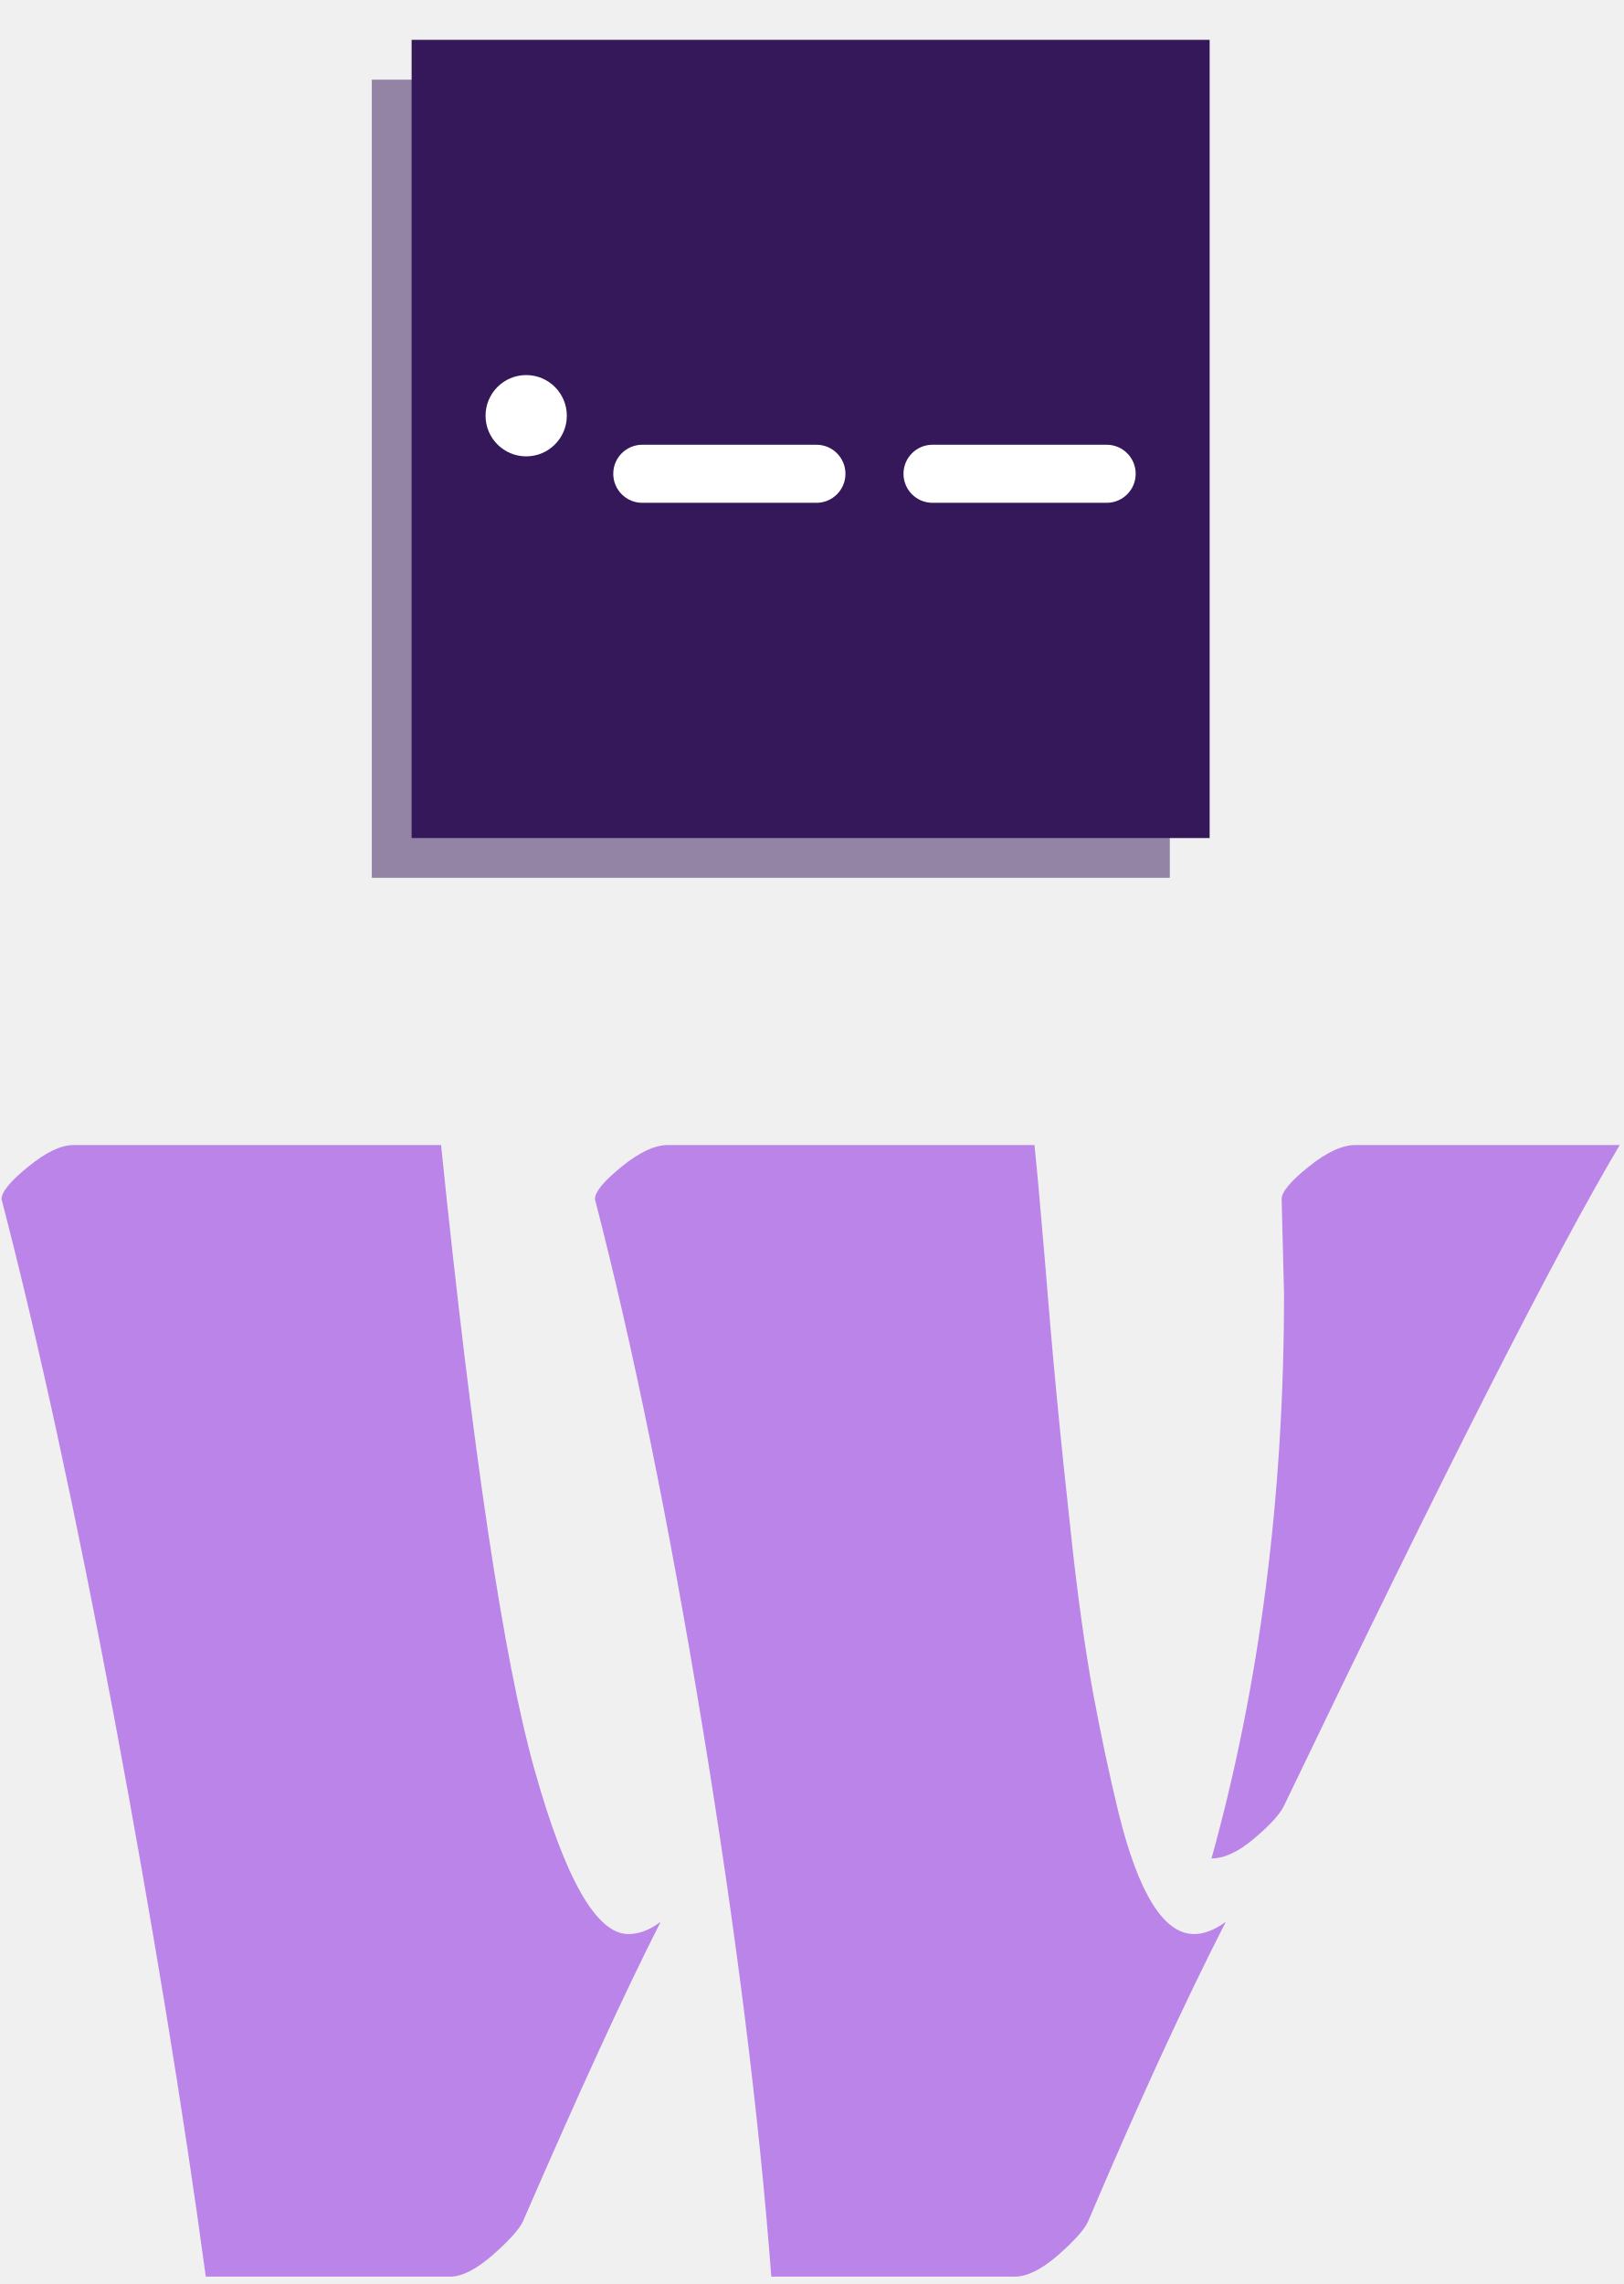
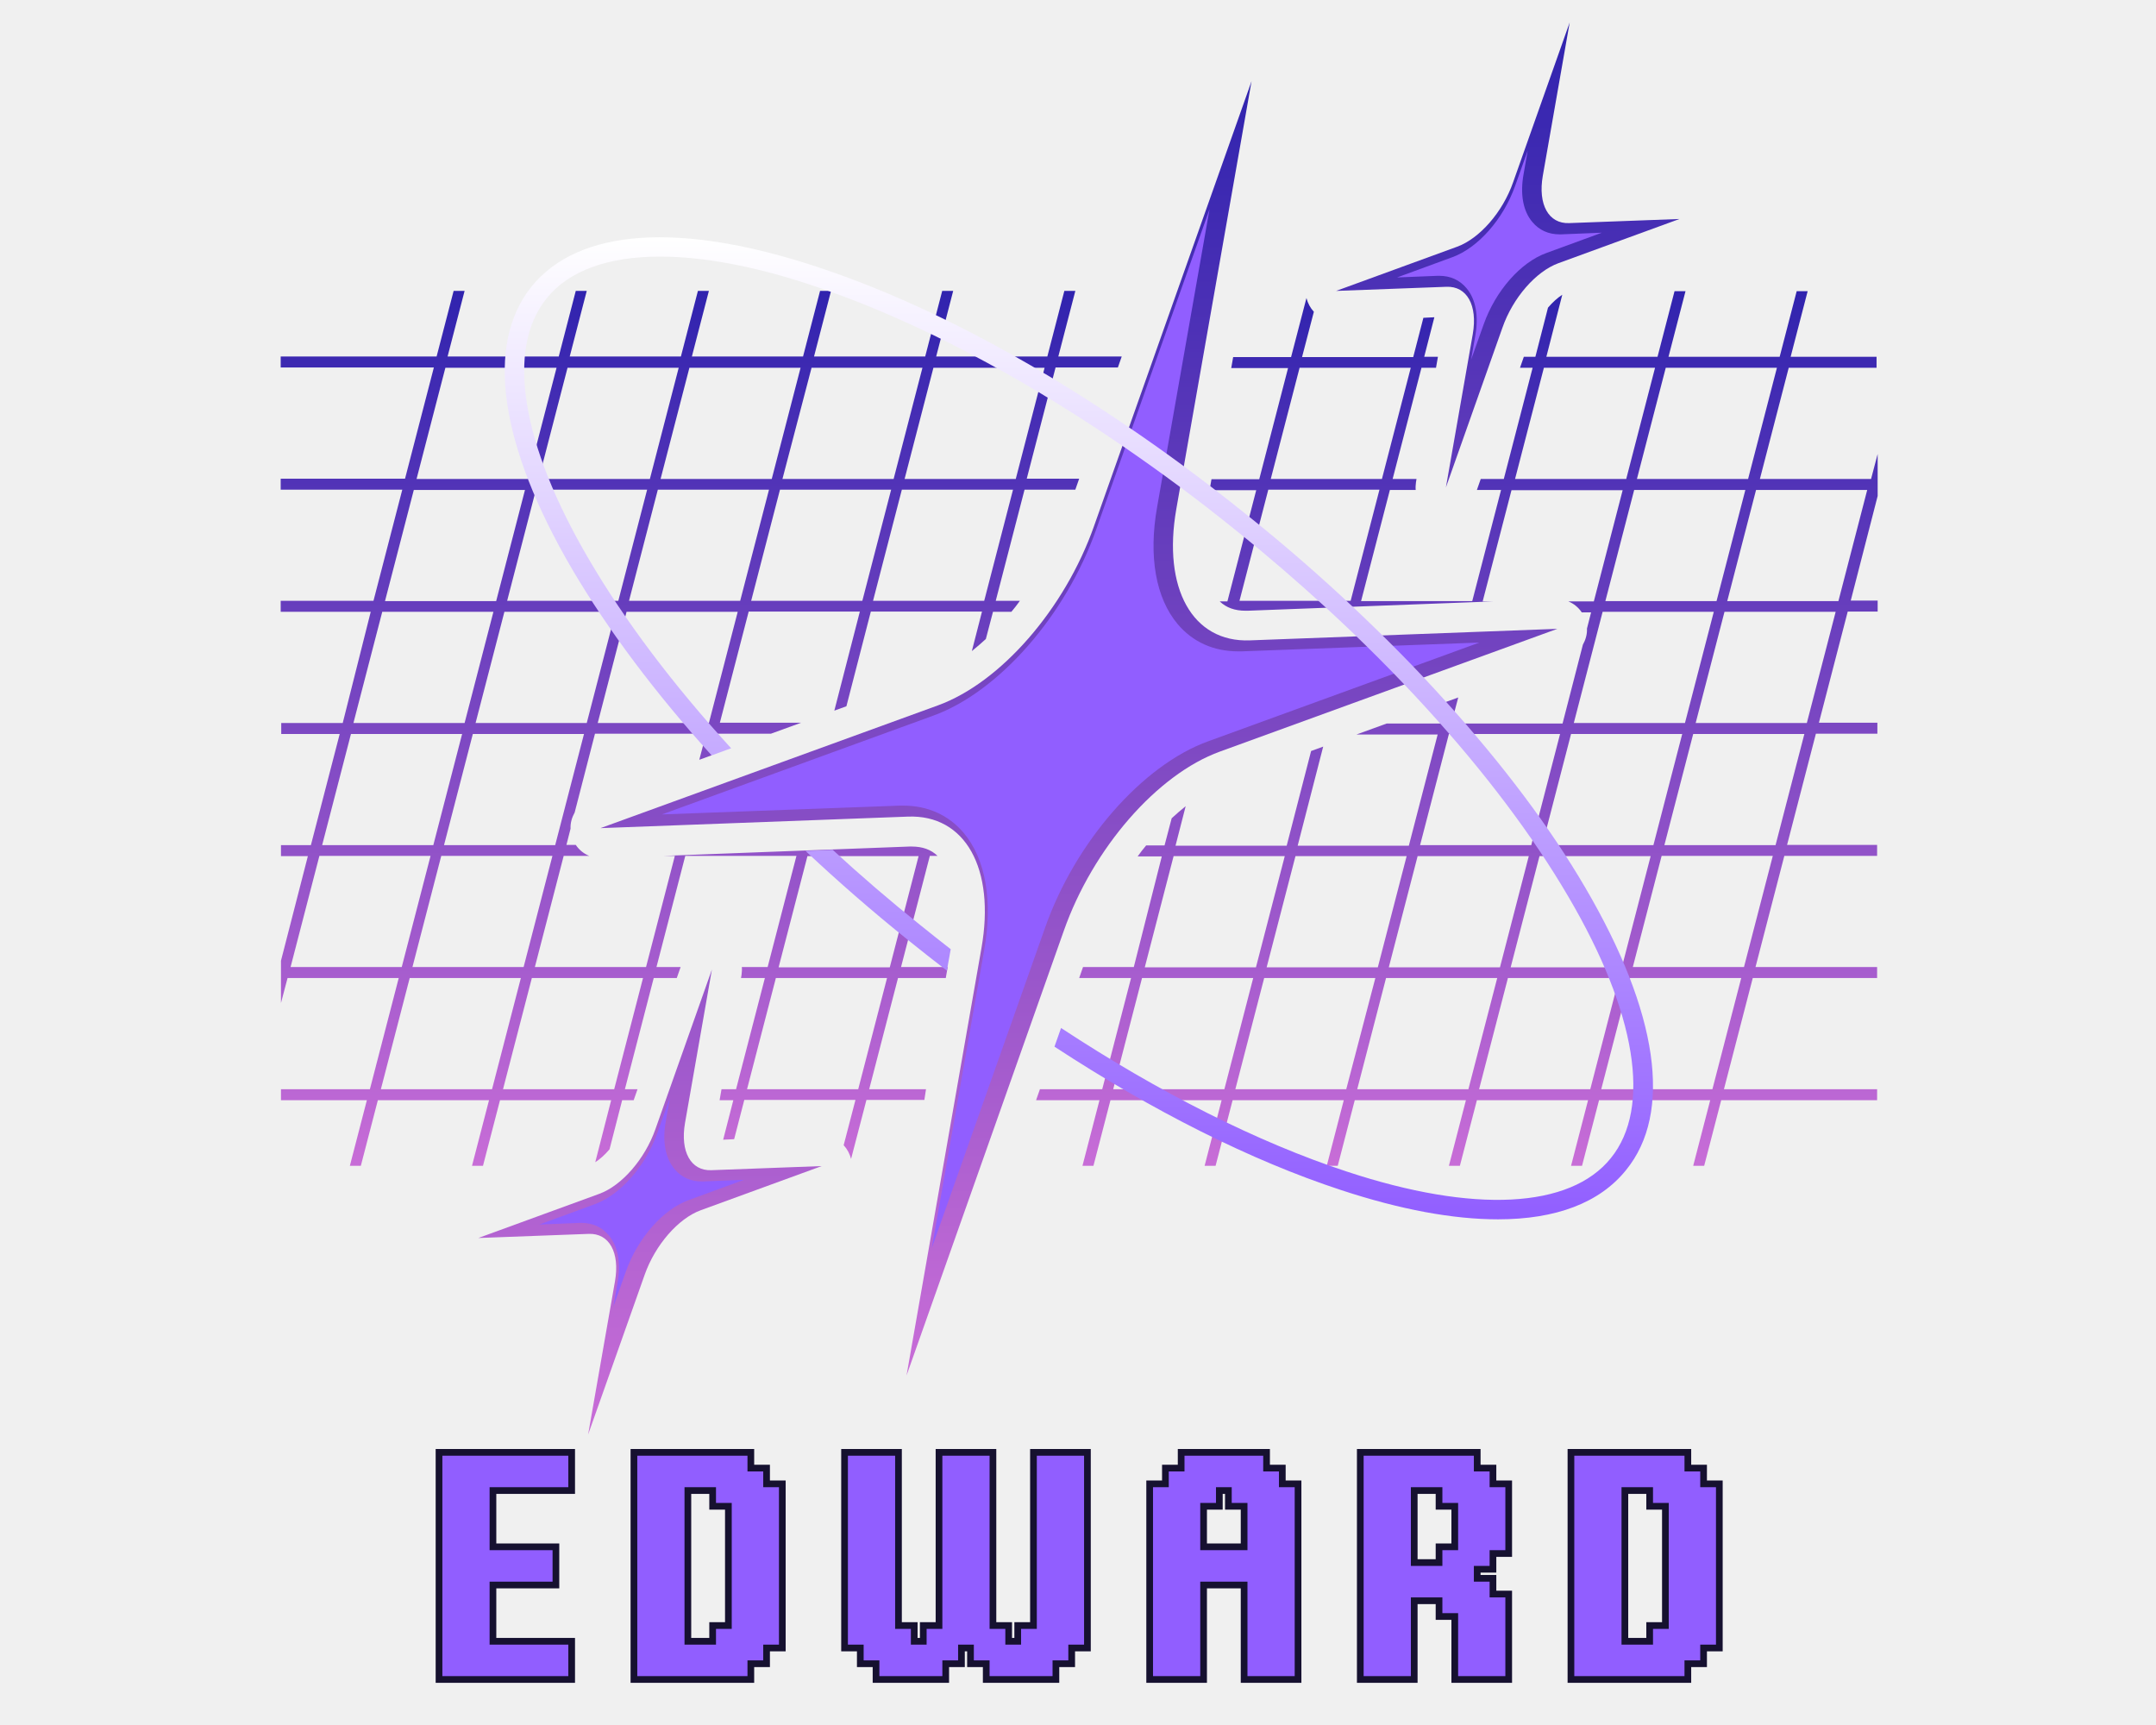
- <svg xmlns="http://www.w3.org/2000/svg" version="1.1" width="150" height="211" viewBox="0 0 1500 2113">
-   <g transform="matrix(1,0,0,1,-0.9580749,-3.408065)">
-     <svg viewBox="0 0 176 248" data-background-color="#ffffff" preserveAspectRatio="xMidYMid meet" height="2113" width="1500">
-       <g id="tight-bounds" transform="matrix(1,0,0,1,0.1124141,0.4)">
-         <svg viewBox="0 0 175.775 247.2" height="247.2" width="175.775">
-           <g>
-             <svg viewBox="0 0 353.636 497.333" height="247.2" width="175.775">
-               <g transform="matrix(1,0,0,1,0,250.1329)">
-                 <svg viewBox="0 0 353.636 247.2" height="247.2" width="353.636">
-                   <g id="textblocktransform">
-                     <svg viewBox="0 0 353.636 247.2" height="247.2" width="353.636" id="textblock">
-                       <g>
-                         <svg viewBox="0 0 353.636 247.2" height="247.2" width="353.636">
-                           <g transform="matrix(1,0,0,1,0,0)">
-                             <svg width="353.636" viewBox="3.64 -33.23 47.53 33.23" height="247.2" data-palette-color="#bb84e8">
-                               <path d="M23.22-33.23L23.22-33.23 33.98-33.23Q34.08-32.28 34.27-30.03 34.45-27.78 34.63-25.89 34.81-24 35.08-21.55 35.35-19.09 35.69-17.2 36.04-15.31 36.45-13.62L36.45-13.62Q37.33-10.06 38.67-10.06L38.67-10.06Q39.11-10.06 39.6-10.42L39.6-10.42Q37.77-6.84 35.55-1.61L35.55-1.61Q35.38-1.25 34.66-0.62 33.94 0 33.4 0L33.4 0 26.25 0Q25.71-7.13 24.23-16.14 22.75-25.15 21.07-31.64L21.07-31.64Q21.07-31.96 21.85-32.59 22.63-33.23 23.22-33.23ZM41.31-28.86L41.31-28.86 41.24-31.64Q41.24-31.96 42.03-32.59 42.82-33.23 43.41-33.23L43.41-33.23 51.17-33.23Q48.34-28.47 41.33-13.87L41.33-13.87Q41.16-13.48 40.45-12.88 39.75-12.28 39.18-12.28L39.18-12.28Q41.31-19.95 41.31-28.86ZM5.76-33.23L5.76-33.23 16.55-33.23Q17.94-19.68 19.3-14.87 20.65-10.06 22.05-10.06L22.05-10.06Q22.53-10.06 23-10.42L23-10.42Q21.44-7.35 18.95-1.61L18.95-1.61Q18.77-1.25 18.05-0.62 17.33 0 16.82 0L16.82 0 9.64 0Q8.64-7.37 6.95-16.42 5.25-25.46 3.64-31.64L3.64-31.64Q3.64-31.96 4.42-32.59 5.2-33.23 5.76-33.23Z" opacity="1" transform="matrix(1,0,0,1,0,0)" fill="#bb84e8" class="wordmark-text-0" data-fill-palette-color="primary" id="text-0" />
-                             </svg>
-                           </g>
-                         </svg>
-                       </g>
-                     </svg>
-                   </g>
-                 </svg>
-               </g>
-               <g transform="matrix(1,0,0,1,80.93045,0)">
-                 <svg viewBox="0 0 191.775 191.775" height="191.775" width="191.775">
-                   <g>
-                     <svg />
-                   </g>
-                   <g id="icon-0">
-                     <svg viewBox="0 0 191.775 191.775" height="191.775" width="191.775">
-                       <g>
-                         <rect width="174.373" height="174.373" x="8.701" y="8.701" fill="#35185a" data-fill-palette-color="accent" />
-                         <rect width="174.373" height="174.373" x="-3.552713678800501e-15" y="17.402" fill="#35185a" opacity="0.5" data-fill-palette-color="accent" />
-                       </g>
-                       <g transform="matrix(1,0,0,1,24.85972,81.9356)">
-                         <svg viewBox="0 0 142.056 27.904" height="27.904" width="142.056">
-                           <g>
-                             <svg data-name="Your Icon" viewBox="22 39 56 11" x="0" y="0" height="27.904" width="142.056" class="icon-dxe-0" data-fill-palette-color="quaternary" id="dxe-0">
-                               <path d="M50.5 45H35.5A2.5 2.5 0 0 0 35.5 50H50.5A2.5 2.5 0 0 0 50.5 45" fill="#ffffff" data-fill-palette-color="quaternary" />
-                               <path d="M75.5 45H60.5A2.5 2.5 0 0 0 60.5 50H75.5A2.5 2.5 0 0 0 75.5 45" fill="#ffffff" data-fill-palette-color="quaternary" />
-                               <circle cx="25.5" cy="42.5" r="3.5" fill="#ffffff" data-fill-palette-color="quaternary" />
-                             </svg>
-                           </g>
-                         </svg>
-                       </g>
-                     </svg>
-                   </g>
-                 </svg>
-               </g>
-               <g />
-             </svg>
-           </g>
-           <defs />
-         </svg>
-         <rect width="175.775" height="247.2" fill="none" stroke="none" visibility="hidden" />
+ <svg xmlns="http://www.w3.org/2000/svg" version="1.1" width="1280" height="1024" viewBox="0 0 1280 1024" xml:space="preserve">
+   <defs>
+ </defs>
+   <g transform="matrix(1 0 0 1 640 512)" id="background-logo">
+     <rect style="stroke: none; stroke-width: 0; stroke-dasharray: none; stroke-linecap: butt; stroke-dashoffset: 0; stroke-linejoin: miter; stroke-miterlimit: 4; fill: rgb(255,255,255); fill-opacity: 0; fill-rule: nonzero; opacity: 1;" paint-order="stroke" x="-640" y="-512" rx="0" ry="0" width="1280" height="1024" />
+   </g>
+   <g transform="matrix(4.565208 0 0 4.565208 640.6967 432.4494)" id="logo-logo">
+     <g style="" paint-order="stroke">
+       <g transform="matrix(0.356962 0 0 0.356962 0 -0.0178481)">
+         <linearGradient id="SVGID_516272" gradientUnits="userSpaceOnUse" gradientTransform="matrix(1 0 0 1 669.2 615.6)" x1="0" y1="0" x2="0" y2="319">
+           <stop offset="0%" style="stop-color:rgb(48,35,174);stop-opacity: 1" />
+           <stop offset="100%" style="stop-color:rgb(200,109,215);stop-opacity: 1" />
+         </linearGradient>
+         <path style="stroke: none; stroke-width: 1; stroke-dasharray: none; stroke-linecap: butt; stroke-dashoffset: 0; stroke-linejoin: miter; stroke-miterlimit: 4; fill: url(#SVGID_516272); fill-rule: nonzero; opacity: 1;" paint-order="stroke" transform=" translate(-960.1, -774.95)" d="M 904.3 906.4 L 883.6 906.4 L 894.1 865.9 L 911.5 865.9 L 912.2 861.9 L 895.2 861.9 L 905.7 821.4 L 908.5 821.4 C 906.1 819.1 903 818 899.1 818 C 898.8 818 898.6 818 898.3 818 L 808.8 821.4 L 812.8 821.4 L 802.3 861.9 L 761.8 861.9 L 772.3 821.4 L 781.6 821.4 C 779.6 820.6 777.9 819.2 776.7 817.4 L 773.3 817.4 L 774.8 811.5 C 774.7 809.4 775.3 807.4 776.3 805.6 L 783.7 776.9 L 824.2 776.9 L 821.7 786.4 L 826.1 784.8 L 828.1 776.9 L 847.8 776.9 L 858.8 772.9 L 829.2 772.9 L 839.7 732.4 L 880.2 732.4 L 870.9 768.5 L 875.3 766.9 L 884.2 732.4 L 924.7 732.4 L 921 746.8 C 922.7 745.4 924.5 743.9 926.1 742.4 L 928.7 732.5 L 935.4 732.5 C 936.5 731.2 937.5 729.9 938.5 728.5 L 929.7 728.5 L 940.2 688 L 958.7 688 L 960.1 684 L 941 684 L 951.5 643.5 L 974.2 643.5 L 975.6 639.5 L 952.5 639.5 L 958.7 615.6 L 954.7 615.6 L 948.5 639.5 L 908 639.5 L 914.2 615.6 L 910.2 615.6 L 904 639.5 L 863.5 639.5 L 869.7 615.6 L 865.7 615.6 L 859.5 639.5 L 819 639.5 L 825.2 615.6 L 821.2 615.6 L 815 639.5 L 774.5 639.5 L 780.7 615.6 L 776.7 615.6 L 770.5 639.5 L 730 639.5 L 736.2 615.6 L 732.2 615.6 L 726 639.5 L 669.2 639.5 L 669.2 643.5 L 725 643.5 L 714.5 684 L 669.2 684 L 669.2 688 L 713.5 688 L 703 728.5 L 669.2 728.5 L 669.2 732.5 L 702 732.5 L 691.8 773 L 669.4 773 L 669.4 777 L 690.7 777 L 680.2 817.5 L 669.3 817.5 L 669.3 821.5 L 679.1 821.5 L 669.3 859.6 L 669.3 875 L 671.7 865.9 L 712.2 865.9 L 701.7 906.4 L 669.3 906.4 L 669.3 910.4 L 700.6 910.4 L 694.4 934.3 L 698.4 934.3 L 704.6 910.4 L 745.1 910.4 L 738.9 934.3 L 742.9 934.3 L 749.1 910.4 L 789.6 910.4 L 783.8 933 C 785.5 931.9 787.3 930.3 789 928.3 L 793.6 910.4 L 797.8 910.4 L 799.2 906.4 L 794.6 906.4 L 805.1 865.9 L 813.5 865.9 L 814.9 861.9 L 806.1 861.9 L 816.6 821.4 L 857.1 821.4 L 846.6 861.9 L 837.2 861.9 C 837.3 862.8 837.2 863.8 837.1 864.7 L 836.9 865.9 L 845.6 865.9 L 835.1 906.4 L 829.8 906.4 L 829.1 910.4 L 834.1 910.4 L 830.4 924.8 L 834.4 924.6 L 838.1 910.3 L 878.6 910.3 L 874.3 926.8 C 875.6 928.2 876.5 929.9 877 931.8 L 882.6 910.3 L 903.7 910.3 L 904.3 906.4 z M 757.7 861.9 L 717.2 861.9 L 727.7 821.4 L 768.2 821.4 L 757.7 861.9 z M 769.2 817.5 L 728.7 817.5 L 739.2 777 L 779.7 777 L 769.2 817.5 z M 780.7 773 L 740.2 773 L 750.7 732.5 L 791.2 732.5 L 780.7 773 z M 751.7 728.5 L 762.2 688 L 802.7 688 L 792.2 728.5 L 751.7 728.5 z M 825.2 773 L 784.7 773 L 795.2 732.5 L 835.7 732.5 L 825.2 773 z M 836.6 728.5 L 796.1 728.5 L 806.6 688 L 847.1 688 L 836.6 728.5 z M 881.1 728.5 L 840.6 728.5 L 851.1 688 L 891.6 688 L 881.1 728.5 z M 925.5 728.5 L 885 728.5 L 895.5 688 L 936 688 L 925.5 728.5 z M 907 643.6 L 947.5 643.6 L 937 684.1 L 896.5 684.1 L 907 643.6 z M 862.6 643.6 L 903 643.6 L 892.5 684.1 L 852 684.1 L 862.6 643.6 z M 818.1 643.6 L 858.6 643.6 L 848.1 684.1 L 807.6 684.1 L 818.1 643.6 z M 773.7 643.6 L 814.2 643.6 L 803.7 684.1 L 763.2 684.1 L 773.7 643.6 z M 729.2 643.6 L 769.7 643.6 L 759.2 684.1 L 718.7 684.1 L 729.2 643.6 z M 717.7 688.1 L 758.2 688.1 L 747.7 728.6 L 707.2 728.6 L 717.7 688.1 z M 706.2 732.5 L 746.7 732.5 L 736.2 773 L 695.7 773 L 706.2 732.5 z M 694.8 777 L 735.3 777 L 724.8 817.5 L 684.3 817.5 L 694.8 777 z M 672.8 861.9 L 683.3 821.4 L 723.8 821.4 L 713.3 861.9 L 672.8 861.9 z M 746.2 906.4 L 705.7 906.4 L 716.2 865.9 L 756.7 865.9 L 746.2 906.4 z M 790.7 906.4 L 750.2 906.4 L 760.7 865.9 L 801.2 865.9 L 790.7 906.4 z M 861.1 821.5 L 901.6 821.5 L 891.1 862 L 850.6 862 L 861.1 821.5 z M 879.6 906.4 L 839.1 906.4 L 849.6 865.9 L 890.1 865.9 L 879.6 906.4 z M 1250.6 643.6 L 1250.6 639.6 L 1219.3 639.6 L 1225.5 615.7 L 1221.5 615.7 L 1215.3 639.6 L 1174.8 639.6 L 1181 615.7 L 1177 615.7 L 1170.8 639.6 L 1130.3 639.6 L 1136.1 617 C 1134.4 618.1 1132.6 619.7 1130.9 621.7 L 1126.3 639.6 L 1122.1 639.6 L 1120.7 643.6 L 1125.3 643.6 L 1114.8 684.1 L 1106.4 684.1 L 1105 688.1 L 1113.8 688.1 L 1103.3 728.6 L 1062.8 728.6 L 1073.3 688.1 L 1082.7 688.1 C 1082.6 687.2 1082.7 686.2 1082.8 685.3 L 1083 684.1 L 1074.3 684.1 L 1084.8 643.6 L 1090.1 643.6 L 1090.8 639.6 L 1085.8 639.6 L 1089.5 625.2 L 1085.5 625.4 L 1081.8 639.7 L 1041.3 639.7 L 1045.6 623.2 C 1044.3 621.8 1043.4 620.1 1042.9 618.2 L 1037.3 639.7 L 1016.2 639.7 L 1015.5 643.7 L 1036.2 643.7 L 1025.7 684.2 L 1008.3 684.2 L 1007.6 688.2 L 1024.6 688.2 L 1014.1 728.7 L 1011.3 728.7 C 1013.7 731 1016.8 732.1 1020.7 732.1 C 1021 732.1 1021.2 732.1 1021.5 732.1 L 1111.1 728.7 L 1107.1 728.7 L 1117.6 688.2 L 1158.1 688.2 L 1147.6 728.7 L 1138.3 728.7 C 1140.3 729.5 1142 730.9 1143.2 732.7 L 1146.6 732.7 L 1145.1 738.6 C 1145.2 740.7 1144.6 742.7 1143.6 744.5 L 1136.2 773.2 L 1095.7 773.2 L 1098.2 763.7 L 1093.8 765.3 L 1091.8 773.2 L 1072.1 773.2 L 1061.1 777.2 L 1090.7 777.2 L 1080.2 817.7 L 1039.7 817.7 L 1049 781.6 L 1044.6 783.2 L 1035.7 817.7 L 995.2 817.7 L 998.9 803.3 C 997.2 804.7 995.4 806.2 993.8 807.7 L 991.2 817.6 L 984.5 817.6 C 983.4 818.9 982.4 820.2 981.4 821.6 L 990.2 821.6 L 980 861.9 L 961.5 861.9 L 960.1 865.9 L 979 865.9 L 968.5 906.4 L 945.8 906.4 L 944.4 910.4 L 967.5 910.4 L 961.3 934.3 L 965.3 934.3 L 971.5 910.4 L 1012 910.4 L 1005.8 934.3 L 1009.8 934.3 L 1016 910.4 L 1056.5 910.4 L 1050.3 934.3 L 1054.3 934.3 L 1060.5 910.4 L 1101 910.4 L 1094.8 934.3 L 1098.8 934.3 L 1105 910.4 L 1145.5 910.4 L 1139.3 934.3 L 1143.3 934.3 L 1149.5 910.4 L 1190 910.4 L 1183.8 934.3 L 1187.8 934.3 L 1194 910.4 L 1250.8 910.4 L 1250.8 906.4 L 1195 906.4 L 1205.5 865.9 L 1250.8 865.9 L 1250.8 861.9 L 1206.5 861.9 L 1217 821.4 L 1250.8 821.4 L 1250.8 817.4 L 1218 817.4 L 1228.5 776.9 L 1250.9 776.9 L 1250.9 772.9 L 1229.6 772.9 L 1240.1 732.4 L 1251 732.4 L 1251 728.4 L 1241.2 728.4 L 1251 690.3 L 1251 675 L 1248.6 684.1 L 1208.1 684.1 L 1218.6 643.6 L 1250.6 643.6 z M 1040.4 643.6 L 1080.9 643.6 L 1070.4 684.1 L 1029.9 684.1 L 1040.4 643.6 z M 1018.5 728.5 L 1029 688 L 1069.5 688 L 1059 728.5 L 1018.5 728.5 z M 1118.9 684.1 L 1129.4 643.6 L 1169.9 643.6 L 1159.4 684.1 L 1118.9 684.1 z M 1162.3 688.1 L 1202.8 688.1 L 1192.3 728.6 L 1151.8 728.6 L 1162.3 688.1 z M 1150.8 732.5 L 1191.3 732.5 L 1180.8 773 L 1140.3 773 L 1150.8 732.5 z M 1139.3 777 L 1179.8 777 L 1169.3 817.5 L 1128.8 817.5 L 1139.3 777 z M 1168.3 821.5 L 1157.8 862 L 1117.3 862 L 1127.8 821.5 L 1168.3 821.5 z M 1094.8 777 L 1135.3 777 L 1124.8 817.5 L 1084.3 817.5 L 1094.8 777 z M 1083.4 821.5 L 1123.9 821.5 L 1113.4 862 L 1072.9 862 L 1083.4 821.5 z M 1038.9 821.5 L 1079.4 821.5 L 1068.9 862 L 1028.4 862 L 1038.9 821.5 z M 994.5 821.5 L 1035 821.5 L 1024.5 862 L 984 862 L 994.5 821.5 z M 1013 906.4 L 972.5 906.4 L 983 865.9 L 1023.5 865.9 L 1013 906.4 z M 1057.4 906.4 L 1017 906.4 L 1027.5 865.9 L 1068 865.9 L 1057.4 906.4 z M 1101.9 906.4 L 1061.4 906.4 L 1071.9 865.9 L 1112.4 865.9 L 1101.9 906.4 z M 1146.3 906.4 L 1105.8 906.4 L 1116.3 865.9 L 1156.8 865.9 L 1146.3 906.4 z M 1190.8 906.4 L 1150.3 906.4 L 1160.8 865.9 L 1201.3 865.9 L 1190.8 906.4 z M 1202.3 861.9 L 1161.8 861.9 L 1172.3 821.4 L 1212.8 821.4 L 1202.3 861.9 z M 1213.8 817.5 L 1173.3 817.5 L 1183.8 777 L 1224.3 777 L 1213.8 817.5 z M 1225.2 773 L 1184.7 773 L 1195.2 732.5 L 1235.7 732.5 L 1225.2 773 z M 1247.2 688.1 L 1236.7 728.6 L 1196.2 728.6 L 1206.7 688.1 L 1247.2 688.1 z M 1203.8 684.1 L 1163.3 684.1 L 1173.8 643.6 L 1214.3 643.6 L 1203.8 684.1 z" stroke-linecap="round" />
      </g>
-     </svg>
+       <g transform="matrix(0.356962 0 0 0.356962 -0.0356962 0)">
+         <linearGradient id="SVGID_516275" gradientUnits="userSpaceOnUse" gradientTransform="matrix(1 0 0 1 741.2 517.8)" x1="0" y1="0" x2="0" y2="514">
+           <stop offset="0%" style="stop-color:rgb(48,35,174);stop-opacity: 1" />
+           <stop offset="100%" style="stop-color:rgb(200,109,215);stop-opacity: 1" />
+         </linearGradient>
+         <path style="stroke: none; stroke-width: 1; stroke-dasharray: none; stroke-linecap: butt; stroke-dashoffset: 0; stroke-linejoin: miter; stroke-miterlimit: 4; fill: url(#SVGID_516275); fill-rule: nonzero; opacity: 1;" paint-order="stroke" transform=" translate(-960, -775)" d="M 1138.8 517.8 L 1129 573.7 C 1127.2 584.1 1131.1 591.2 1138.6 590.9 L 1178.8 589.4 L 1134.7 605.5 C 1126.5 608.5 1118.1 618.1 1114.3 629 L 1093.7 687.2 L 1103.5 631.3 C 1105.3 620.9 1101.4 613.8 1093.9 614.1 L 1053.7 615.6 L 1097.8 599.5 C 1106 596.5 1114.4 586.9 1118.2 576 L 1138.8 517.8 z M 805.7 921 C 801.9 931.8 793.5 941.5 785.3 944.5 L 741.2 960.6 L 781.4 959.1 C 788.9 958.8 792.8 965.9 791 976.3 L 781.2 1032.2 L 801.8 974 C 805.6 963.2 814 953.5 822.2 950.5 L 866.3 934.4 L 826.1 935.9 C 818.6 936.2 814.7 929.1 816.5 918.7 L 826.3 862.8 L 805.7 921 z" stroke-linecap="round" />
+       </g>
+       <g transform="matrix(0.356962 0 0 0.356962 -56.89974 61.59379)">
+         <path style="stroke: none; stroke-width: 1; stroke-dasharray: none; stroke-linecap: butt; stroke-dashoffset: 0; stroke-linejoin: miter; stroke-miterlimit: 4; fill: rgb(145,94,255); fill-rule: nonzero; opacity: 1;" paint-order="stroke" transform=" translate(-800.7, -947.55)" d="M 790.4 985.6 L 795 972.7 C 799.3 960.6 808.5 950.2 817.8 946.8 L 838 939.4 L 823.2 940 C 823 940 822.8 940 822.6 940 C 818.6 940 815.2 938.5 812.7 935.5 C 809.3 931.5 808.2 925.3 809.5 918.1 L 811 909.5 L 806.4 922.4 C 802.1 934.5 792.9 944.9 783.6 948.3 L 763.4 955.7 L 778.2 955.1 C 778.4 955.1 778.6 955.1 778.8 955.1 C 782.8 955.1 786.2 956.6 788.7 959.6 C 792.1 963.6 793.2 969.8 791.9 977 L 790.4 985.6 z" stroke-linecap="round" />
+       </g>
+       <g transform="matrix(0.356962 0 0 0.356962 54.65088 -61.55809)">
+         <path style="stroke: none; stroke-width: 1; stroke-dasharray: none; stroke-linecap: butt; stroke-dashoffset: 0; stroke-linejoin: miter; stroke-miterlimit: 4; fill: rgb(145,94,255); fill-rule: nonzero; opacity: 1;" paint-order="stroke" transform=" translate(-1113.2, -602.55)" d="M 1102.9 640.6 L 1107.5 627.7 C 1111.8 615.6 1120.9 605.2 1130.3 601.8 L 1150.5 594.4 L 1135.7 595 C 1135.5 595 1135.3 595 1135.1 595 C 1131.1 595 1127.7 593.5 1125.2 590.5 C 1121.8 586.5 1120.7 580.3 1122 573.1 L 1123.5 564.5 L 1118.9 577.4 C 1114.6 589.5 1105.4 599.9 1096.1 603.3 L 1075.9 610.7 L 1090.7 610.1 C 1090.9 610.1 1091.1 610.1 1091.3 610.1 C 1095.3 610.1 1098.7 611.6 1101.2 614.6 C 1104.6 618.6 1105.7 624.8 1104.4 632 L 1102.9 640.6 z" stroke-linecap="round" />
+       </g>
+       <g transform="matrix(0.356962 0 0 0.356962 -0.0356962 -0.0178481)">
+         <linearGradient id="SVGID_516276" gradientUnits="userSpaceOnUse" gradientTransform="matrix(1 0 0 1 785.7 539.2)" x1="0" y1="0" x2="0" y2="471">
+           <stop offset="0%" style="stop-color:rgb(48,35,174);stop-opacity: 1" />
+           <stop offset="100%" style="stop-color:rgb(200,109,215);stop-opacity: 1" />
+         </linearGradient>
+         <path style="stroke: none; stroke-width: 1; stroke-dasharray: none; stroke-linecap: butt; stroke-dashoffset: 0; stroke-linejoin: miter; stroke-miterlimit: 4; fill: url(#SVGID_516276); fill-rule: nonzero; opacity: 1;" paint-order="stroke" transform=" translate(-960, -774.95)" d="M 1022.9 539.2 L 995.5 695 C 990.4 724 1001.4 743.7 1022.3 742.9 L 1134.3 738.7 L 1011.4 783.4 C 988.5 791.7 965.1 818.6 954.5 848.7 L 897.2 1010.7 L 924.5 855 C 929.6 826 918.6 806.3 897.7 807.1 L 785.7 811.3 L 908.6 766.6 C 931.5 758.3 954.9 731.4 965.5 701.3 L 1022.9 539.2 z" stroke-linecap="round" />
+       </g>
+       <g transform="matrix(0.356962 0 0 0.356962 -1.106582 0.0178481)">
+         <path style="stroke: none; stroke-width: 1; stroke-dasharray: none; stroke-linecap: butt; stroke-dashoffset: 0; stroke-linejoin: miter; stroke-miterlimit: 4; fill: rgb(145,94,255); fill-rule: nonzero; opacity: 1;" paint-order="stroke" transform=" translate(-957, -775.05)" d="M 925.5 855.7 C 928.7 837.7 926 822.5 918 813 C 912.5 806.5 904.9 803.1 896 803.1 C 895.6 803.1 895.1 803.1 894.7 803.1 L 808.1 806.3 L 907 770.3 C 930.9 761.6 955.3 733.7 966.3 702.5 L 1007.6 585.8 L 988.5 694.3 C 985.3 712.3 988 727.5 996 737 C 1001.5 743.5 1009.1 746.9 1018 746.9 C 1018.4 746.9 1018.9 746.9 1019.3 746.9 L 1105.9 743.7 L 1007 779.7 C 983.1 788.4 958.7 816.3 947.7 847.5 L 906.4 964.3 L 925.5 855.7 z" stroke-linecap="round" />
+       </g>
+       <g transform="matrix(0.356962 0 0 0.356962 -0.04086535 -0.02486163)">
+         <linearGradient id="SVGID_516277" gradientUnits="userSpaceOnUse" gradientTransform="matrix(1 0 0 1 750.8185 596.0607)" x1="209.167" y1="0" x2="209.167" y2="357.739">
+           <stop offset="0%" style="stop-color:rgb(255,255,255);stop-opacity: 1" />
+           <stop offset="100%" style="stop-color:rgb(145,94,255);stop-opacity: 1" />
+         </linearGradient>
+         <path style="stroke: none; stroke-width: 1; stroke-dasharray: none; stroke-linecap: butt; stroke-dashoffset: 0; stroke-linejoin: miter; stroke-miterlimit: 4; fill: url(#SVGID_516277); fill-rule: nonzero; opacity: 1;" paint-order="stroke" transform=" translate(-959.9855, -774.9304)" d="M 1144.5 833 C 1131.6 810.9 1114.3 788 1093.7 765.2 C 1083.2 753.5 1071.7 741.9 1059.6 730.5 C 1047.8 719.4 1035.3 708.5 1022.2 698 C 1017.5 694.2 1012.8 690.5 1008.1 686.9 C 995.1 676.9 981.9 667.6 968.8 659 C 932.9 635.5 897.1 617.5 864.5 606.8 C 814.5 590.3 777.7 592.9 760.6 614 C 743.6 635.1 748.9 671.7 775.4 717 C 788.4 739.1 805.6 762 826.2 784.8 L 833.3 782.2 C 812.2 759.1 794.6 735.8 781.5 713.4 C 756.8 671.3 751.2 636.7 766.1 618.3 C 774.2 608.2 788.5 603.1 807.4 603.1 C 822.9 603.1 841.5 606.5 862.3 613.4 C 894.8 624.1 930.5 642.1 966.4 665.7 C 979.9 674.6 993.4 684.2 1006.7 694.5 C 1010.4 697.4 1014.1 700.3 1017.8 703.3 C 1028.9 712.2 1039.5 721.4 1049.7 730.7 C 1062.9 742.8 1075.3 755.2 1086.6 767.6 C 1107.7 790.7 1125.3 814 1138.4 836.4 C 1163.1 878.5 1168.7 913.1 1153.8 931.5 C 1139 949.9 1103.9 951.7 1057.6 936.4 C 1025.1 925.7 989.4 907.7 953.5 884.1 L 951.1 890.9 C 987 914.4 1022.8 932.4 1055.4 943.1 C 1077.2 950.3 1096.4 953.8 1112.7 953.8 C 1133.8 953.8 1149.7 947.8 1159.3 935.9 C 1176.4 915 1171.1 878.4 1144.5 833 z M 870.3 819.2 L 860.4 819.6 C 872.2 830.7 884.7 841.6 897.8 852.1 C 902.5 855.9 907.2 859.6 911.9 863.2 L 913.3 855.4 C 909.6 852.5 905.9 849.6 902.2 846.6 C 891.1 837.7 880.4 828.5 870.3 819.2 z" stroke-linecap="round" />
+       </g>
+     </g>
+   </g>
+   <g transform="matrix(1.858042 0 0 1.858042 640.6967 929.5623)" id="text-logo">
+     <g style="" paint-order="stroke">
+       <g transform="matrix(1 0 0 1 0 0)" id="text-logo-path-0">
+         <path style="stroke: rgb(22,17,48); stroke-width: 4.281; stroke-dasharray: none; stroke-linecap: butt; stroke-dashoffset: 0; stroke-linejoin: miter; stroke-miterlimit: 4; fill: rgb(145,94,255); fill-rule: nonzero; opacity: 1;" paint-order="stroke" transform=" translate(-208.505, 35.21)" d="M 5.03 -70.42 L 5.03 0 L 45.27 0 L 45.27 -10.06 L 20.12 -10.06 L 20.12 -30.18 L 40.24 -30.18 L 40.24 -40.24 L 20.12 -40.24 L 20.12 -60.36 L 45.27 -60.36 L 45.27 -70.42 Z M 67.31 -70.42 L 67.31 0 L 102.52 0 L 102.52 -5.03 L 107.55 -5.03 L 107.55 -10.06 L 112.58 -10.06 L 112.58 -60.36 L 107.55 -60.36 L 107.55 -65.39 L 102.52 -65.39 L 102.52 -70.42 Z M 97.49 -55.33 L 97.49 -15.09 L 92.46 -15.09 L 92.46 -10.06 L 82.4 -10.06 L 82.4 -60.36 L 92.46 -60.36 L 92.46 -55.33 Z M 134.61 -70.42 L 134.61 -10.06 L 139.64 -10.06 L 139.64 -5.03 L 144.67 -5.03 L 144.67 0 L 164.79 0 L 164.79 -5.03 L 169.82 -5.03 L 169.82 -10.06 L 174.85 -10.06 L 174.85 -5.03 L 179.88 -5.03 L 179.88 0 L 200 0 L 200 -5.03 L 205.04 -5.03 L 205.04 -10.06 L 210.07 -10.06 L 210.07 -70.42 L 194.97 -70.42 L 194.97 -15.09 L 189.94 -15.09 L 189.94 -10.06 L 184.91 -10.06 L 184.91 -15.09 L 179.88 -15.09 L 179.88 -70.42 L 164.79 -70.42 L 164.79 -15.09 L 159.76 -15.09 L 159.76 -10.06 L 154.73 -10.06 L 154.73 -15.09 L 149.7 -15.09 L 149.7 -70.42 Z M 237.13 -60.36 L 232.1 -60.36 L 232.1 0 L 247.19 0 L 247.19 -30.18 L 262.28 -30.18 L 262.28 0 L 277.37 0 L 277.37 -60.36 L 272.34 -60.36 L 272.34 -65.39 L 267.31 -65.39 L 267.31 -70.42 L 242.16 -70.42 L 242.16 -65.39 L 237.13 -65.39 Z M 262.28 -55.33 L 262.28 -40.24 L 247.19 -40.24 L 247.19 -55.33 L 252.22 -55.33 L 252.22 -60.36 L 257.25 -60.36 L 257.25 -55.33 Z M 299.4 -70.42 L 299.4 0 L 314.49 0 L 314.49 -25.15 L 324.56 -25.15 L 324.56 -20.12 L 329.59 -20.12 L 329.59 0 L 344.68 0 L 344.68 -25.15 L 339.65 -25.15 L 339.65 -30.18 L 334.62 -30.18 L 334.62 -35.21 L 339.65 -35.21 L 339.65 -40.24 L 344.68 -40.24 L 344.68 -60.36 L 339.65 -60.36 L 339.65 -65.39 L 334.62 -65.39 L 334.62 -70.42 Z M 329.59 -55.33 L 329.59 -40.24 L 324.56 -40.24 L 324.56 -35.21 L 314.49 -35.21 L 314.49 -60.36 L 324.56 -60.36 L 324.56 -55.33 Z M 366.71 -70.42 L 366.71 0 L 401.92 0 L 401.92 -5.03 L 406.95 -5.03 L 406.95 -10.06 L 411.98 -10.06 L 411.98 -60.36 L 406.95 -60.36 L 406.95 -65.39 L 401.92 -65.39 L 401.92 -70.42 Z M 396.89 -55.33 L 396.89 -15.09 L 391.86 -15.09 L 391.86 -10.06 L 381.8 -10.06 L 381.8 -60.36 L 391.86 -60.36 L 391.86 -55.33 Z" stroke-linecap="round" />
+       </g>
+     </g>
  </g>
</svg>
